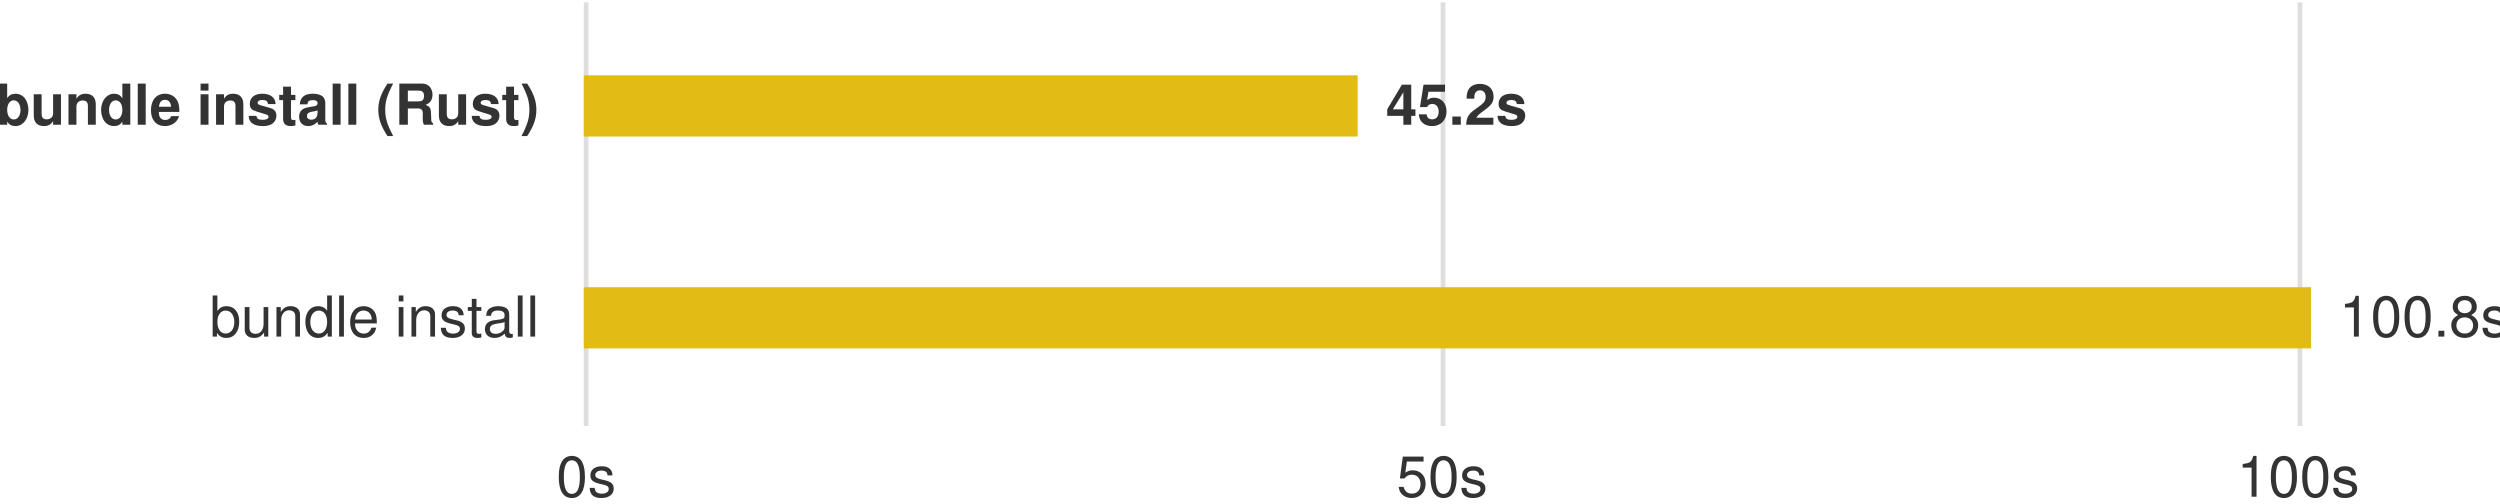
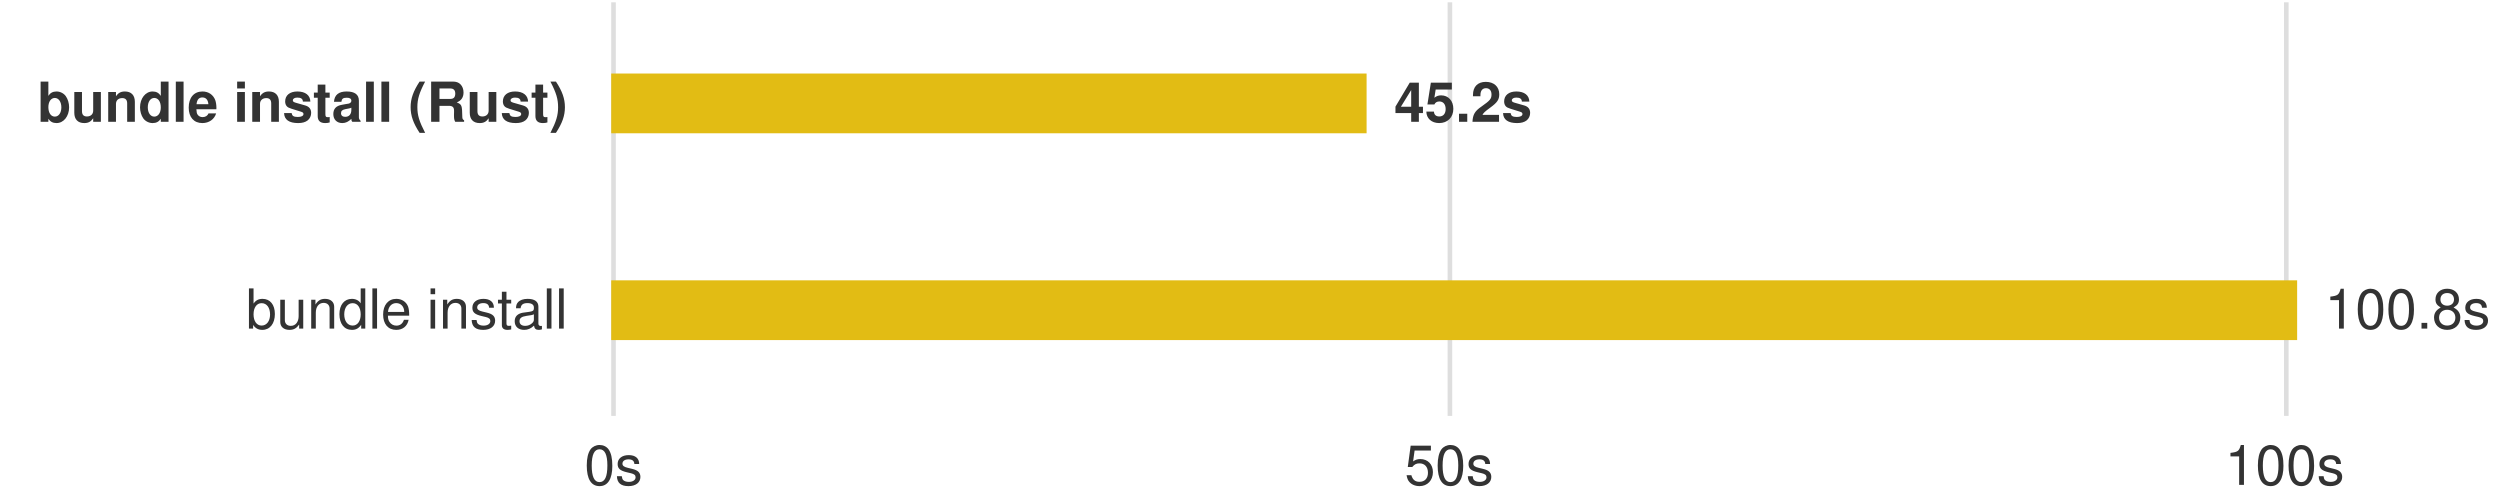
- <svg xmlns="http://www.w3.org/2000/svg" version="1.1" class="marks" width="1062" height="214" viewBox="0 0 531 107">
-   <g fill="none" stroke-miterlimit="10" transform="translate(124,0)">
+ <svg xmlns="http://www.w3.org/2000/svg" version="1.1" class="marks" width="1088" height="214" viewBox="0 0 544 107">
+   <g fill="none" stroke-miterlimit="10" transform="translate(133,0)">
    <g class="mark-group role-frame root" role="graphics-object" aria-roledescription="group mark container">
      <g transform="translate(0,0)">
        <path class="background" aria-hidden="true" d="M0,0h0v0h0Z" />
        <g>
          <g class="mark-group role-scope cell" role="graphics-object" aria-roledescription="group mark container">
            <g transform="translate(0,0)">
              <path class="background" aria-hidden="true" d="M0,0h400v90h-400Z" />
              <g>
                <g class="mark-group role-axis" aria-hidden="true">
                  <g transform="translate(0.5,90.5)">
                    <path class="background" aria-hidden="true" d="M0,0h0v0h0Z" pointer-events="none" />
                    <g>
                      <g class="mark-rule role-axis-grid" pointer-events="none">
                        <line transform="translate(0,0)" x2="0" y2="-90" stroke="rgba(127,127,127,0.25)" stroke-width="1" opacity="1" />
                        <line transform="translate(182,0)" x2="0" y2="-90" stroke="rgba(127,127,127,0.25)" stroke-width="1" opacity="1" />
                        <line transform="translate(364,0)" x2="0" y2="-90" stroke="rgba(127,127,127,0.25)" stroke-width="1" opacity="1" />
                      </g>
                    </g>
                    <path class="foreground" aria-hidden="true" d="" pointer-events="none" display="none" />
                  </g>
                </g>
                <g class="mark-group role-axis" role="graphics-symbol" aria-roledescription="axis" aria-label="X-axis for a linear scale with values from 0 to 110">
                  <g transform="translate(0.5,90.5)">
                    <path class="background" aria-hidden="true" d="M0,0h0v0h0Z" pointer-events="none" />
                    <g>
                      <g class="mark-rule role-axis-tick" pointer-events="none">
                        <line transform="translate(0,0)" x2="0" y2="0" stroke="rgba(127,127,127,0.25)" stroke-width="1" opacity="1" />
                        <line transform="translate(182,0)" x2="0" y2="0" stroke="rgba(127,127,127,0.25)" stroke-width="1" opacity="1" />
                        <line transform="translate(364,0)" x2="0" y2="0" stroke="rgba(127,127,127,0.25)" stroke-width="1" opacity="1" />
                      </g>
                      <g class="mark-text role-axis-label" pointer-events="none">
-                         <text text-anchor="middle" transform="translate(0,15)" font-family="-apple-system,BlinkMacSystemFont,&quot;Segoe UI&quot;,Helvetica,Arial,sans-serif,&quot;Apple Color Emoji&quot;,&quot;Segoe UI Emoji&quot;" font-size="12px" fill="#333333" opacity="1">0s</text>
-                         <text text-anchor="middle" transform="translate(181.8182,15)" font-family="-apple-system,BlinkMacSystemFont,&quot;Segoe UI&quot;,Helvetica,Arial,sans-serif,&quot;Apple Color Emoji&quot;,&quot;Segoe UI Emoji&quot;" font-size="12px" fill="#333333" opacity="1">50s</text>
-                         <text text-anchor="middle" transform="translate(363.6364,15)" font-family="-apple-system,BlinkMacSystemFont,&quot;Segoe UI&quot;,Helvetica,Arial,sans-serif,&quot;Apple Color Emoji&quot;,&quot;Segoe UI Emoji&quot;" font-size="12px" fill="#333333" opacity="1">100s</text>
+                         <text text-anchor="middle" transform="translate(0,15)" font-family="-apple-system,BlinkMacSystemFont,&quot;Segoe UI&quot;,Helvetica,Arial,sans-serif,&quot;Apple Color Emoji&quot;,&quot;Segoe UI Emoji&quot;" font-size="12px" fill="#333" opacity="1">0s</text>
+                         <text text-anchor="middle" transform="translate(181.8182,15)" font-family="-apple-system,BlinkMacSystemFont,&quot;Segoe UI&quot;,Helvetica,Arial,sans-serif,&quot;Apple Color Emoji&quot;,&quot;Segoe UI Emoji&quot;" font-size="12px" fill="#333" opacity="1">50s</text>
+                         <text text-anchor="middle" transform="translate(363.6364,15)" font-family="-apple-system,BlinkMacSystemFont,&quot;Segoe UI&quot;,Helvetica,Arial,sans-serif,&quot;Apple Color Emoji&quot;,&quot;Segoe UI Emoji&quot;" font-size="12px" fill="#333" opacity="1">100s</text>
                      </g>
                    </g>
                    <path class="foreground" aria-hidden="true" d="" pointer-events="none" display="none" />
                  </g>
                </g>
                <g class="mark-group role-axis" role="graphics-symbol" aria-roledescription="axis" aria-label="Y-axis for a discrete scale with 2 values: bundle install (Rust), bundle install">
                  <g transform="translate(0.5,0.5)">
                    <path class="background" aria-hidden="true" d="M0,0h0v0h0Z" pointer-events="none" />
                    <g>
                      <g class="mark-text role-axis-label" pointer-events="none">
-                         <text text-anchor="end" transform="translate(-10,26)" font-family="-apple-system,BlinkMacSystemFont,&quot;Segoe UI&quot;,Helvetica,Arial,sans-serif,&quot;Apple Color Emoji&quot;,&quot;Segoe UI Emoji&quot;" font-size="12px" font-weight="bold" fill="#333333" opacity="1">bundle install (Rust)</text>
-                         <text text-anchor="end" transform="translate(-10,71)" font-family="-apple-system,BlinkMacSystemFont,&quot;Segoe UI&quot;,Helvetica,Arial,sans-serif,&quot;Apple Color Emoji&quot;,&quot;Segoe UI Emoji&quot;" font-size="12px" font-weight="normal" fill="#333333" opacity="1">bundle install</text>
+                         <text text-anchor="end" transform="translate(-10,26)" font-family="-apple-system,BlinkMacSystemFont,&quot;Segoe UI&quot;,Helvetica,Arial,sans-serif,&quot;Apple Color Emoji&quot;,&quot;Segoe UI Emoji&quot;" font-size="12px" font-weight="bold" fill="#333" opacity="1">bundle install (Rust)</text>
+                         <text text-anchor="end" transform="translate(-10,71)" font-family="-apple-system,BlinkMacSystemFont,&quot;Segoe UI&quot;,Helvetica,Arial,sans-serif,&quot;Apple Color Emoji&quot;,&quot;Segoe UI Emoji&quot;" font-size="12px" font-weight="normal" fill="#333" opacity="1">bundle install</text>
                      </g>
                    </g>
                    <path class="foreground" aria-hidden="true" d="" pointer-events="none" display="none" />
                  </g>
                </g>
                <g class="mark-rect role-mark child_layer_0_marks" role="graphics-object" aria-roledescription="rect mark container">
                  <path aria-label="Sum of time: 45.202; tool: bundle install (Rust)" role="graphics-symbol" aria-roledescription="bar" d="M0,16h164.371v13h-164.371Z" fill="#e2bc14" />
                  <path aria-label="Sum of time: 100.886; tool: bundle install" role="graphics-symbol" aria-roledescription="bar" d="M0,61h366.858v13h-366.858Z" fill="#e2bc14" />
                </g>
                <g class="mark-text role-mark child_layer_1_marks" role="graphics-object" aria-roledescription="text mark container">
-                   <text aria-label="Sum of time: 100.886; tool: bundle install; timeFormat: 100.8s" role="graphics-symbol" aria-roledescription="text mark" text-anchor="start" transform="translate(372.8582,71.5)" font-family="-apple-system,BlinkMacSystemFont,&quot;Segoe UI&quot;,Helvetica,Arial,sans-serif,&quot;Apple Color Emoji&quot;,&quot;Segoe UI Emoji&quot;" font-size="12px" fill="#333333">100.8s</text>
+                   <text aria-label="Sum of time: 100.886; tool: bundle install; timeFormat: 100.8s" role="graphics-symbol" aria-roledescription="text mark" text-anchor="start" transform="translate(372.8582,71.5)" font-family="-apple-system,BlinkMacSystemFont,&quot;Segoe UI&quot;,Helvetica,Arial,sans-serif,&quot;Apple Color Emoji&quot;,&quot;Segoe UI Emoji&quot;" font-size="12px" fill="#333">100.8s</text>
                </g>
                <g class="mark-text role-mark child_layer_2_marks" role="graphics-object" aria-roledescription="text mark container">
-                   <text aria-label="Sum of time: 45.202; tool: bundle install (Rust); timeFormat: 45.2s" role="graphics-symbol" aria-roledescription="text mark" text-anchor="start" transform="translate(170.3709,26.5)" font-family="-apple-system,BlinkMacSystemFont,&quot;Segoe UI&quot;,Helvetica,Arial,sans-serif,&quot;Apple Color Emoji&quot;,&quot;Segoe UI Emoji&quot;" font-size="12px" font-weight="bold" fill="#333333">45.2s</text>
+                   <text aria-label="Sum of time: 45.202; tool: bundle install (Rust); timeFormat: 45.2s" role="graphics-symbol" aria-roledescription="text mark" text-anchor="start" transform="translate(170.3709,26.5)" font-family="-apple-system,BlinkMacSystemFont,&quot;Segoe UI&quot;,Helvetica,Arial,sans-serif,&quot;Apple Color Emoji&quot;,&quot;Segoe UI Emoji&quot;" font-size="12px" font-weight="bold" fill="#333">45.2s</text>
                </g>
              </g>
              <path class="foreground" aria-hidden="true" d="" display="none" />
            </g>
          </g>
        </g>
        <path class="foreground" aria-hidden="true" d="" display="none" />
      </g>
    </g>
  </g>
</svg>
